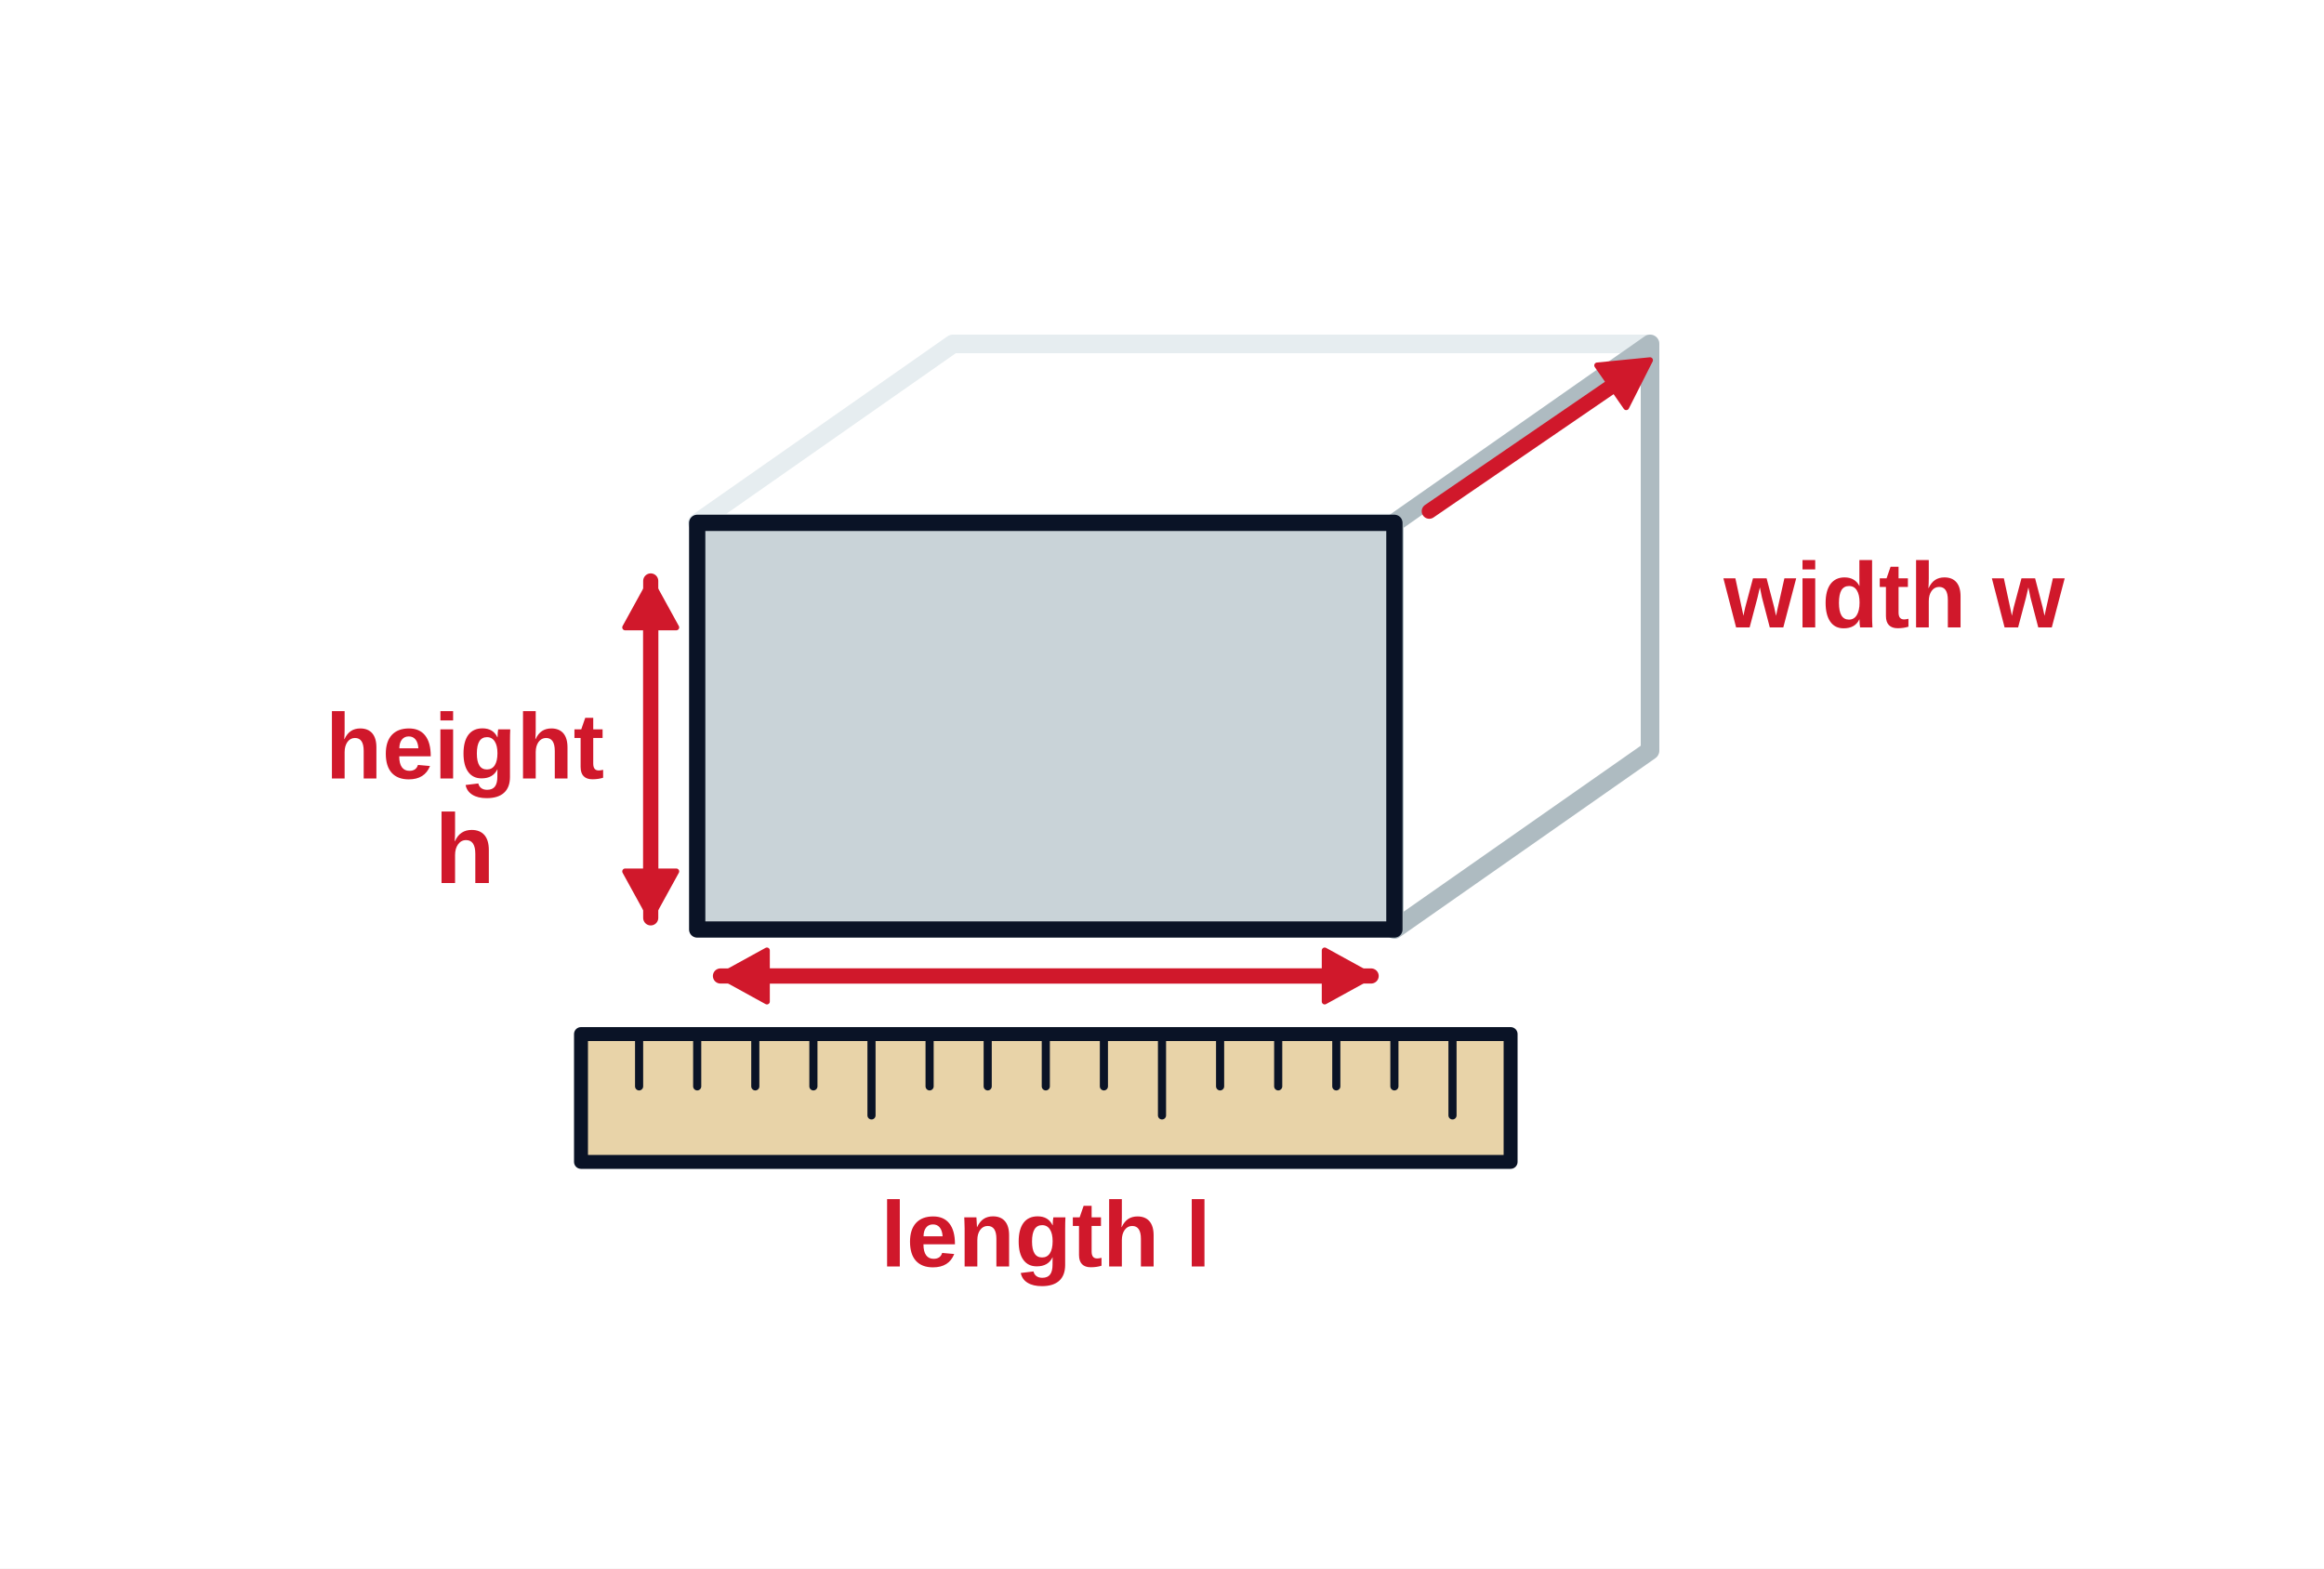
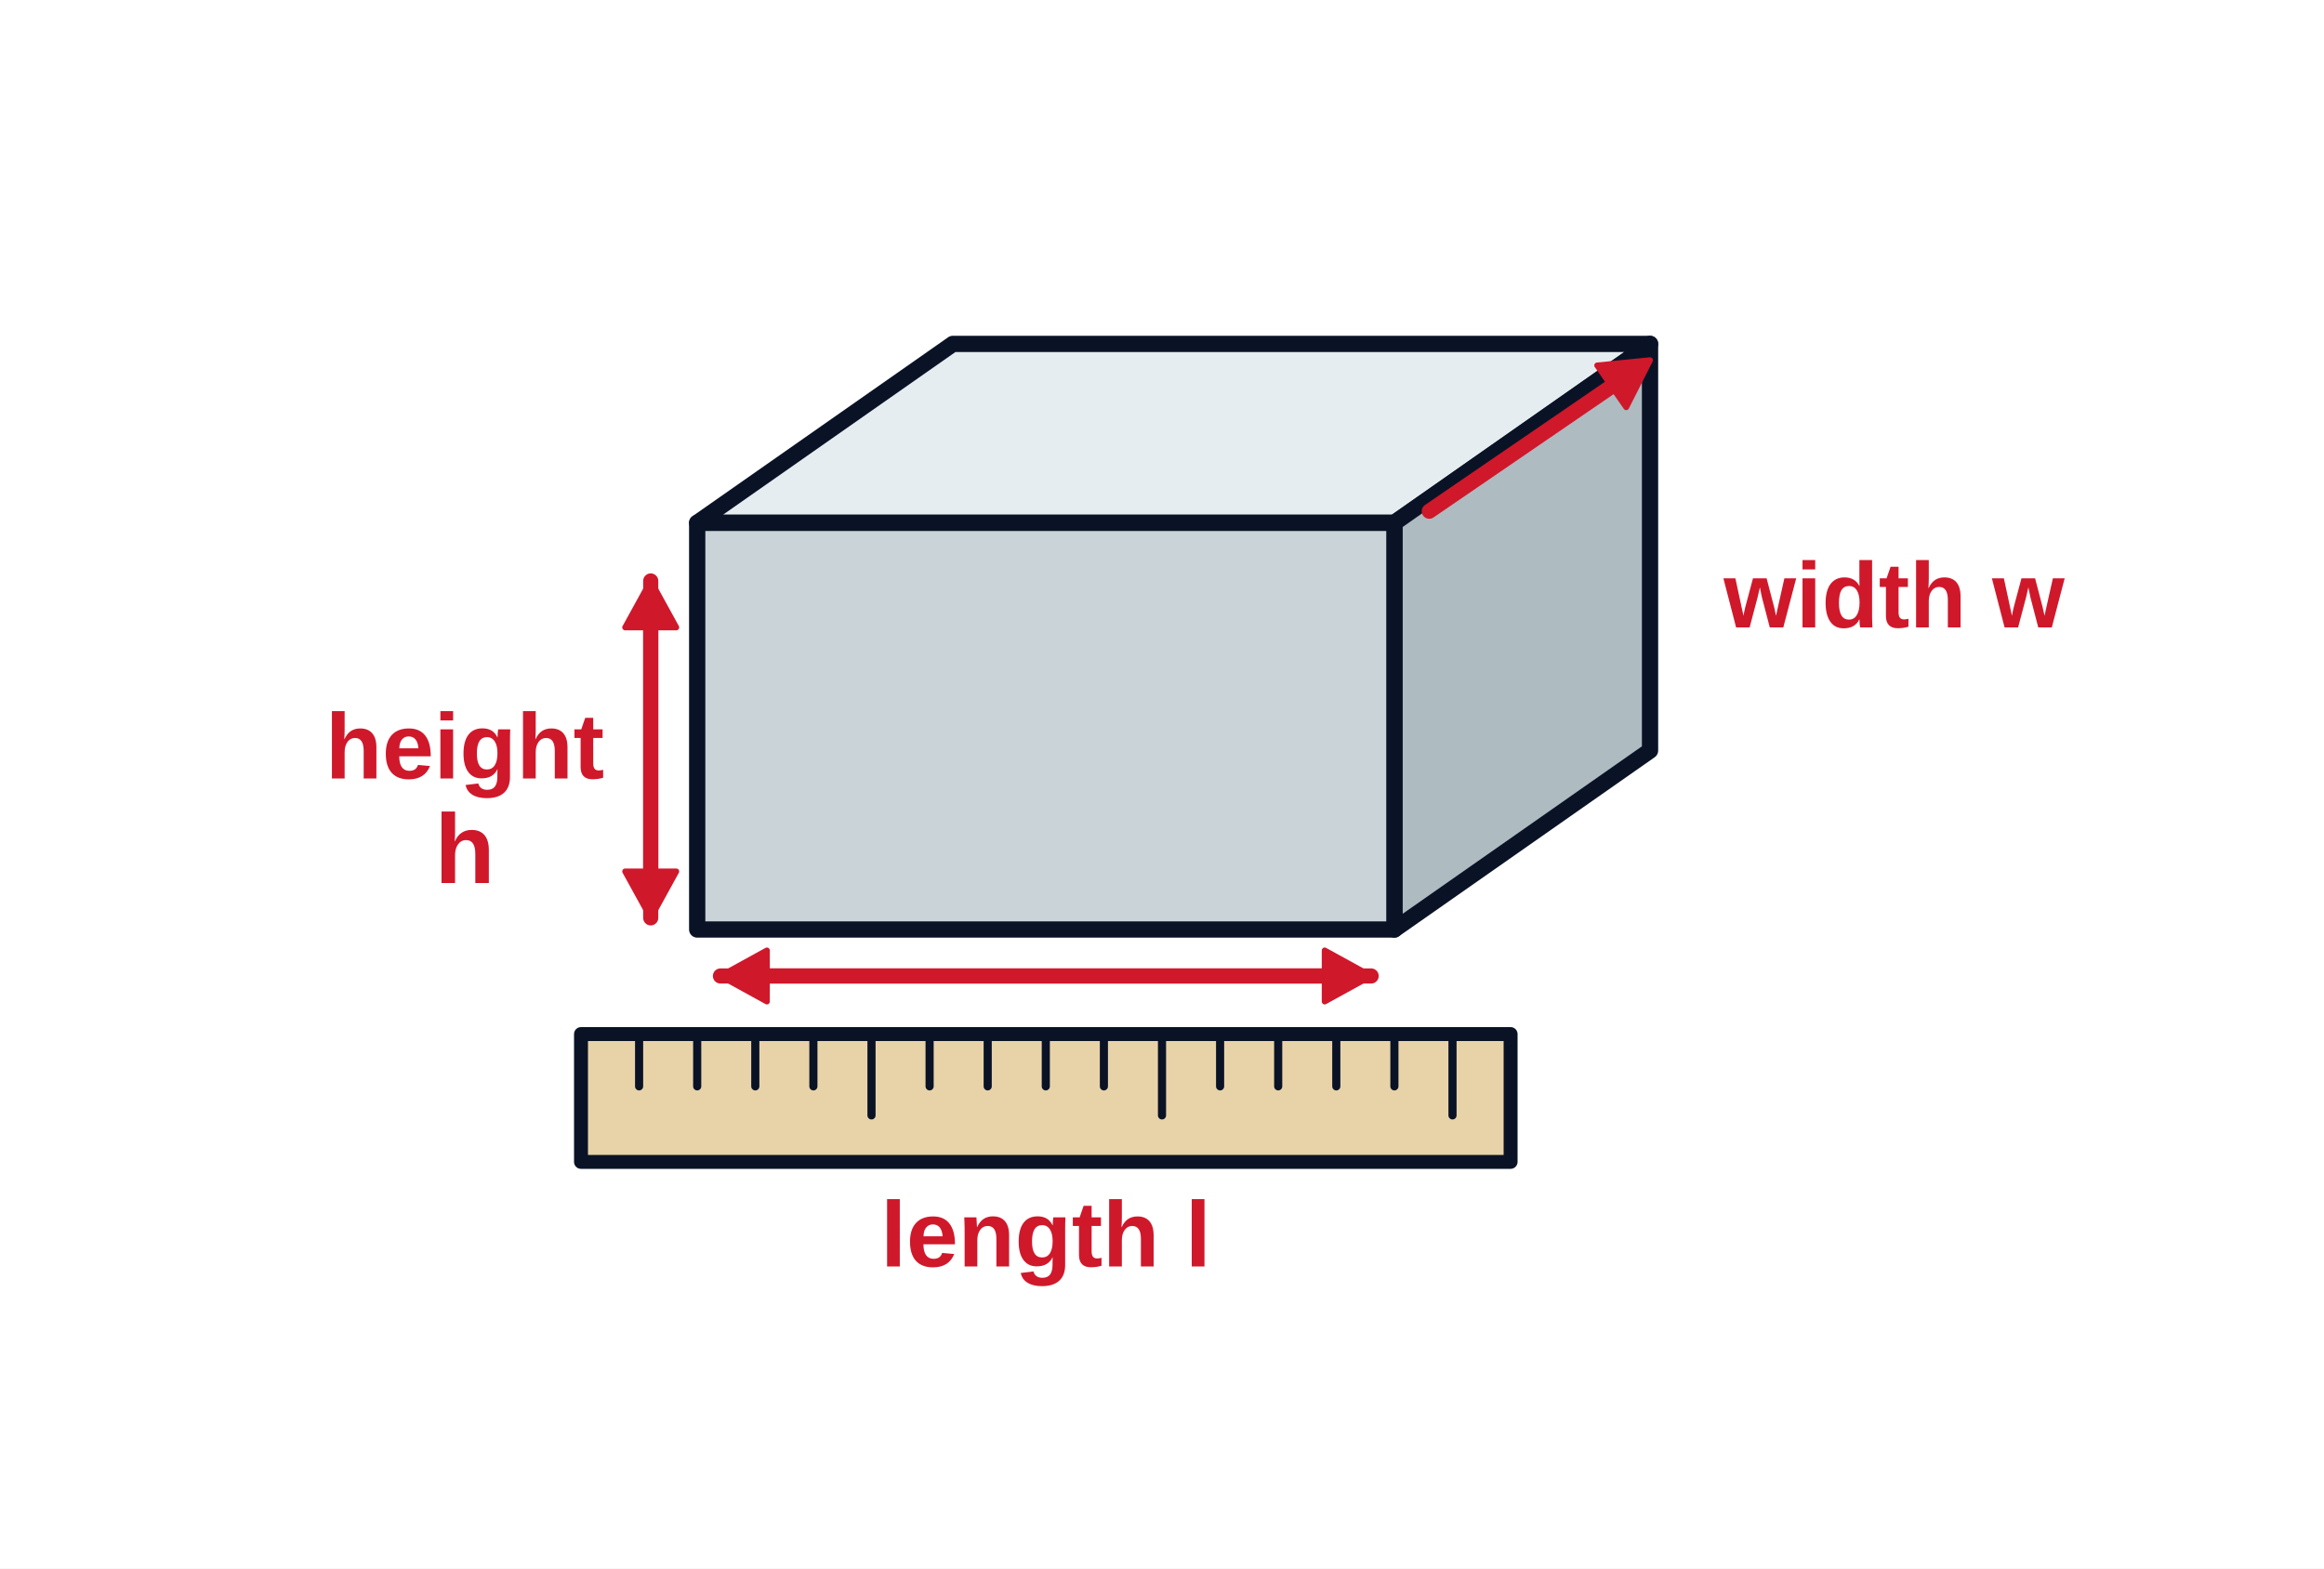
<svg xmlns="http://www.w3.org/2000/svg" viewBox="0 0 400 270" width="400" height="270" role="img" font-family="Arial, Helvetica, sans-serif" fill="none" stroke="#0a1326" stroke-width="3.2" stroke-linecap="round" stroke-linejoin="round">
  <rect width="400" height="270" fill="#ffffff" stroke="none" />
-   <path d="M120 90 L164 59.2 L284 59.2 L240 90 Z" stroke="#e6edf0" stroke-width="#0a1326" fill="2.8" />
-   <path d="M240 90 L284 59.2 L284 129.2 L240 160 Z" stroke="#aebbc1" stroke-width="#0a1326" fill="2.8" />
+   <path d="M120 90 L164 59.2 L284 59.2 L240 90 Z" fill="#e6edf0" stroke="#0a1326" stroke-width="2.8" />
+   <path d="M240 90 L284 59.2 L284 129.2 L240 160 Z" fill="#aebbc1" stroke="#0a1326" stroke-width="2.8" />
  <rect x="120" y="90" width="120" height="70" fill="#c9d3d8" stroke="#0a1326" stroke-width="2.8" />
  <rect x="100" y="178" width="160" height="22" fill="#e8d3a8" stroke="#0a1326" stroke-width="2.4" />
  <line x1="100" y1="178" x2="100" y2="192" stroke="#0a1326" stroke-width="1.4" />
  <line x1="110" y1="178" x2="110" y2="187" stroke="#0a1326" stroke-width="1.4" />
  <line x1="120" y1="178" x2="120" y2="187" stroke="#0a1326" stroke-width="1.4" />
  <line x1="130" y1="178" x2="130" y2="187" stroke="#0a1326" stroke-width="1.4" />
  <line x1="140" y1="178" x2="140" y2="187" stroke="#0a1326" stroke-width="1.4" />
  <line x1="150" y1="178" x2="150" y2="192" stroke="#0a1326" stroke-width="1.4" />
  <line x1="160" y1="178" x2="160" y2="187" stroke="#0a1326" stroke-width="1.4" />
  <line x1="170" y1="178" x2="170" y2="187" stroke="#0a1326" stroke-width="1.4" />
  <line x1="180" y1="178" x2="180" y2="187" stroke="#0a1326" stroke-width="1.4" />
  <line x1="190" y1="178" x2="190" y2="187" stroke="#0a1326" stroke-width="1.4" />
  <line x1="200" y1="178" x2="200" y2="192" stroke="#0a1326" stroke-width="1.4" />
  <line x1="210" y1="178" x2="210" y2="187" stroke="#0a1326" stroke-width="1.4" />
  <line x1="220" y1="178" x2="220" y2="187" stroke="#0a1326" stroke-width="1.4" />
  <line x1="230" y1="178" x2="230" y2="187" stroke="#0a1326" stroke-width="1.4" />
  <line x1="240" y1="178" x2="240" y2="187" stroke="#0a1326" stroke-width="1.4" />
  <line x1="250" y1="178" x2="250" y2="192" stroke="#0a1326" stroke-width="1.4" />
  <line x1="260" y1="178" x2="260" y2="187" stroke="#0a1326" stroke-width="1.4" />
  <line x1="112" y1="100" x2="112" y2="150" stroke="#d0182b" stroke-width="2.6" />
  <path d="M112 158 L116.4 150 L107.6 150 Z" fill="#d0182b" stroke="#d0182b" stroke-width="1" />
  <line x1="112" y1="158" x2="112" y2="108" stroke="#d0182b" stroke-width="2.6" />
  <path d="M112 100 L107.6 108 L116.4 108 Z" fill="#d0182b" stroke="#d0182b" stroke-width="1" />
  <text x="80" y="134" text-anchor="middle" font-size="16" font-weight="700" fill="#d0182b" stroke="none">height</text>
  <text x="80" y="152" text-anchor="middle" font-size="17" font-weight="700" fill="#d0182b" stroke="none">h</text>
  <line x1="124" y1="168" x2="228" y2="168" stroke="#d0182b" stroke-width="2.6" />
  <path d="M236 168 L228 163.6 L228 172.4 Z" fill="#d0182b" stroke="#d0182b" stroke-width="1" />
  <line x1="236" y1="168" x2="132" y2="168" stroke="#d0182b" stroke-width="2.6" />
  <path d="M124 168 L132 172.4 L132 163.6 Z" fill="#d0182b" stroke="#d0182b" stroke-width="1" />
  <text x="180" y="218" text-anchor="middle" font-size="16" font-weight="700" fill="#d0182b" stroke="none">length l</text>
  <text x="326" y="108" text-anchor="middle" font-size="16" font-weight="700" fill="#d0182b" stroke="none">width w</text>
  <line x1="246" y1="88" x2="277.4" y2="66.5" stroke="#d0182b" stroke-width="2.6" />
  <path d="M284 62 L274.9 62.9 L279.9 70.1 Z" fill="#d0182b" stroke="#d0182b" stroke-width="1" />
</svg>
